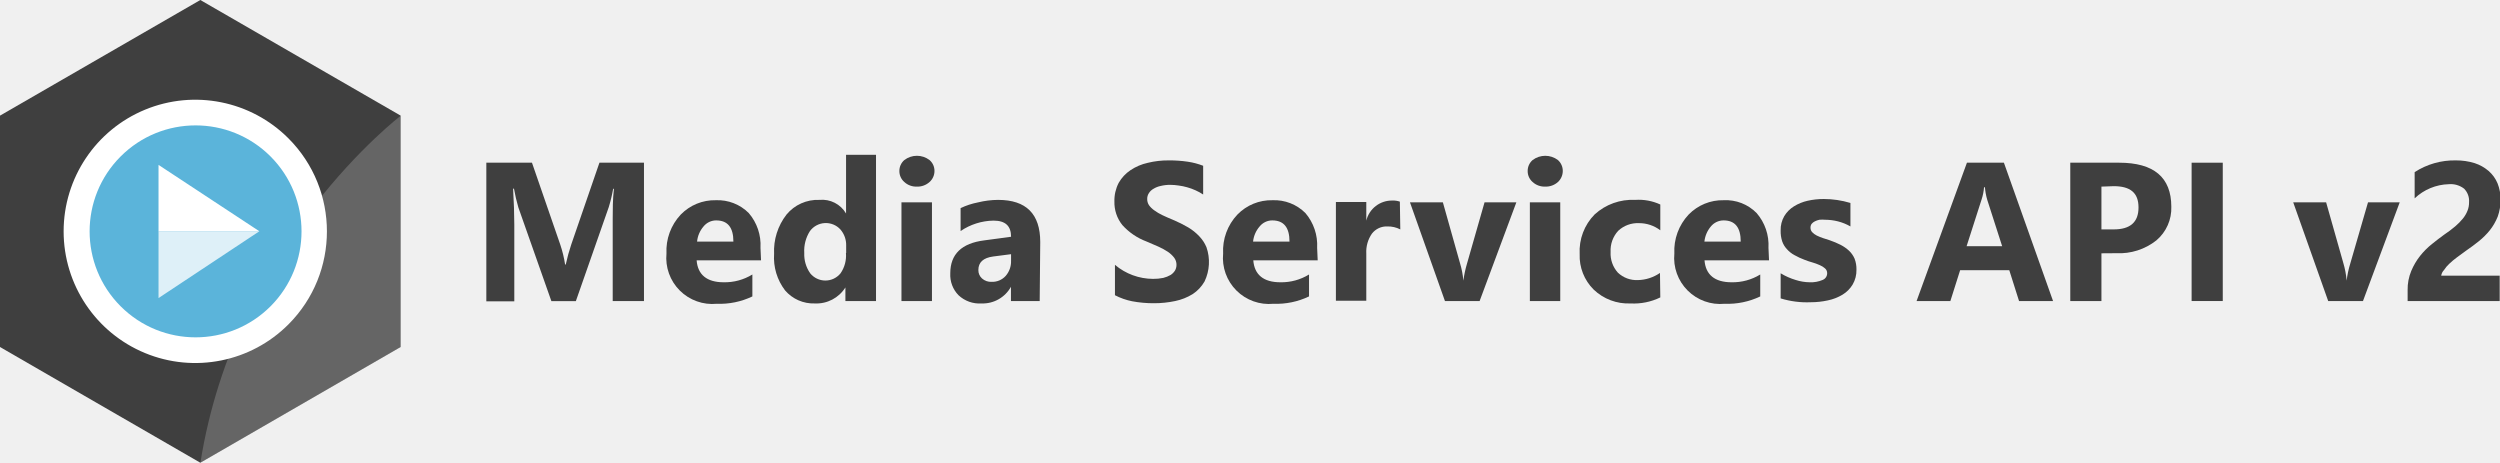
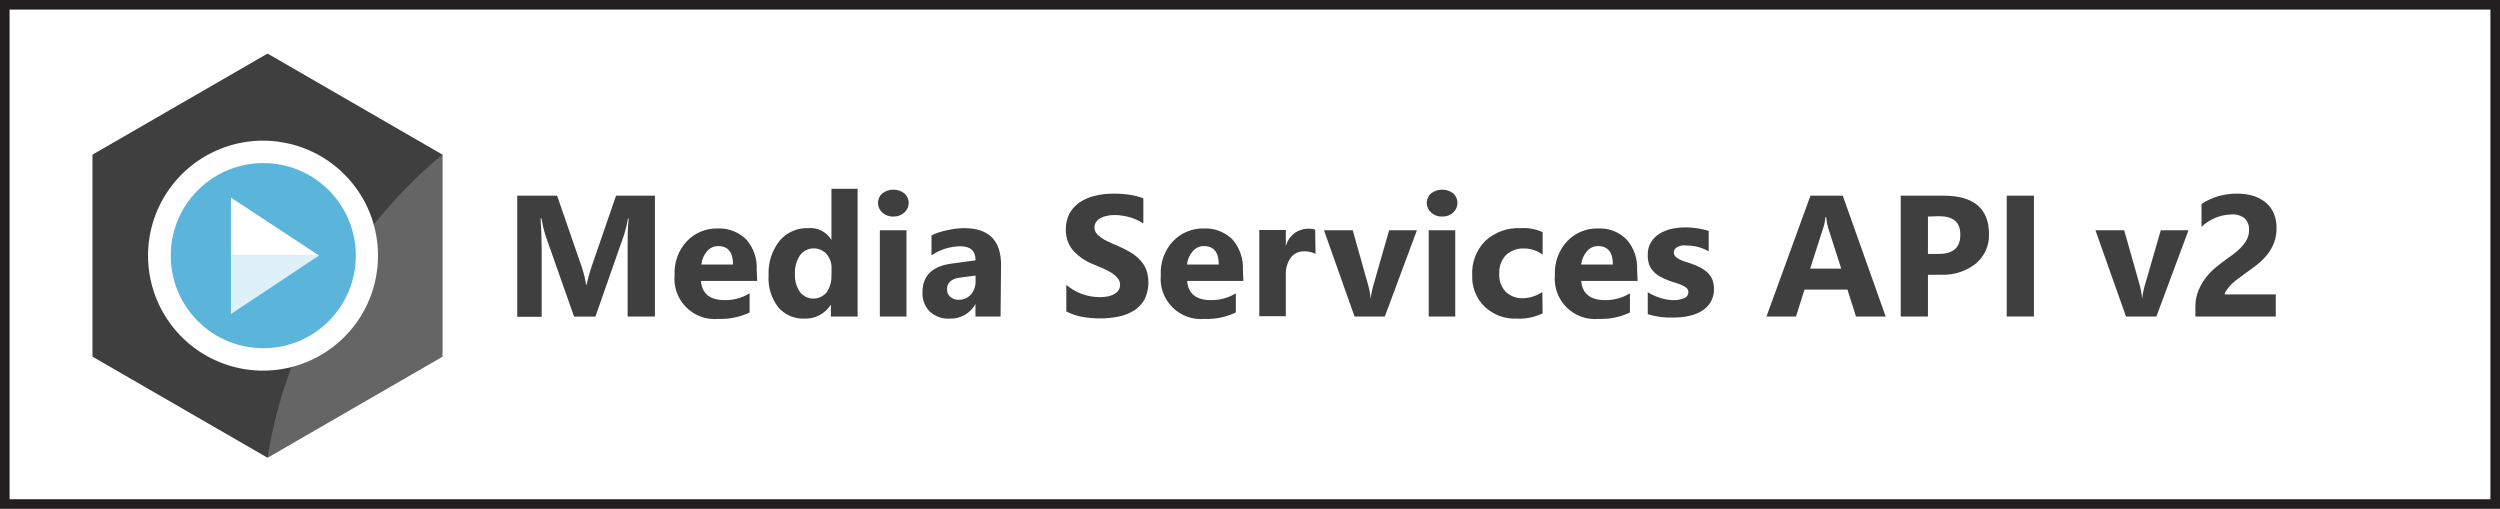
- <svg xmlns="http://www.w3.org/2000/svg" id="Layer_2" data-name="Layer 2" width="227.88" height="42.18" viewBox="0 0 227.88 42.18">
-   <polygon points="18.26 42.18 0 31.63 0 10.54 18.26 0 36.52 10.54 36.52 31.63 18.26 42.18" style="fill:#3f3f3f" />
-   <path d="M27.42,47.27,45.68,36.72V15.64S30.59,27.13,27.42,47.27" transform="translate(-9.15 -5.09)" style="fill:#fff;opacity:0.2;isolation:isolate" />
-   <path d="M35.45,17.71a12,12,0,1,0,0,16.94,12,12,0,0,0,0-16.94" transform="translate(-9.15 -5.09)" style="fill:#fff" />
-   <path d="M33.81,19.35a9.66,9.66,0,1,0,0,13.66,9.67,9.67,0,0,0,0-13.66" transform="translate(-9.15 -5.09)" style="fill:#5bb4da" />
-   <polygon points="23.64 21.08 14.45 15.03 14.45 21.1 23.61 21.1 23.64 21.08" style="fill:#fff" />
-   <polygon points="23.61 21.1 14.45 21.1 14.45 27.17 23.61 21.1" style="fill:#fff;opacity:0.8;isolation:isolate" />
-   <path d="M67.85,32.53H65V25c0-.82,0-1.72.11-2.7h-.07a13.38,13.38,0,0,1-.4,1.67l-3,8.57H59.41L56.4,24A16.5,16.5,0,0,1,56,22.29h-.08c.07,1.24.11,2.33.11,3.27v7H53.48V19.92h4.16l2.58,7.47a10.61,10.61,0,0,1,.44,1.81h.06a17,17,0,0,1,.5-1.82l2.57-7.46h4.06Z" transform="translate(-9.15 -5.09)" style="fill:#3f3f3f" />
-   <path d="M78.52,28.82H72.65c.1,1.3.92,2,2.47,2a4.81,4.81,0,0,0,2.61-.71v2a6.9,6.9,0,0,1-3.24.67,4.2,4.2,0,0,1-4.59-4.58,4.83,4.83,0,0,1,1.3-3.55,4.32,4.32,0,0,1,3.2-1.31,4,4,0,0,1,3,1.17,4.46,4.46,0,0,1,1.07,3.17ZM76,27.11c0-1.29-.52-1.93-1.57-1.93a1.48,1.48,0,0,0-1.15.55,2.48,2.48,0,0,0-.59,1.38Z" transform="translate(-9.15 -5.09)" style="fill:#3f3f3f" />
-   <path d="M89,32.53H86.21V31.29h0a3.12,3.12,0,0,1-2.79,1.46,3.41,3.41,0,0,1-2.71-1.19,4.93,4.93,0,0,1-1-3.33,5.41,5.41,0,0,1,1.13-3.58,3.69,3.69,0,0,1,3-1.34,2.53,2.53,0,0,1,2.43,1.24h0V19.2H89Zm-2.72-4.38v-.68A2.15,2.15,0,0,0,85.75,26a1.8,1.8,0,0,0-2.77.15,3.33,3.33,0,0,0-.52,2A3,3,0,0,0,83,30a1.78,1.78,0,0,0,2.77,0A2.84,2.84,0,0,0,86.26,28.15Z" transform="translate(-9.15 -5.09)" style="fill:#3f3f3f" />
-   <path d="M92.73,22.1a1.6,1.6,0,0,1-1.15-.42,1.31,1.31,0,0,1-.45-1,1.3,1.3,0,0,1,.45-1,1.89,1.89,0,0,1,2.3,0,1.3,1.3,0,0,1,.45,1,1.34,1.34,0,0,1-.45,1A1.63,1.63,0,0,1,92.73,22.1ZM94.1,32.53H91.32v-9H94.1Z" transform="translate(-9.15 -5.09)" style="fill:#3f3f3f" />
-   <path d="M103.92,32.53H101.3v-1.3h0a2.94,2.94,0,0,1-2.68,1.52A2.79,2.79,0,0,1,96.52,32a2.65,2.65,0,0,1-.75-2q0-2.61,3.1-3l2.44-.33c0-1-.53-1.47-1.6-1.47a5.48,5.48,0,0,0-3,.95V24.06a6.61,6.61,0,0,1,1.58-.52,7.9,7.9,0,0,1,1.84-.23q3.84,0,3.84,3.84Zm-2.61-3.66v-.61l-1.63.21q-1.35.18-1.35,1.23a1,1,0,0,0,.33.77,1.22,1.22,0,0,0,.89.31,1.64,1.64,0,0,0,1.27-.54A2,2,0,0,0,101.31,28.87Z" transform="translate(-9.15 -5.09)" style="fill:#3f3f3f" />
-   <path d="M110.78,32V29.23a5.4,5.4,0,0,0,3.47,1.28,4.35,4.35,0,0,0,.94-.09,2.6,2.6,0,0,0,.67-.27,1.3,1.3,0,0,0,.4-.41,1.06,1.06,0,0,0,.13-.5,1.08,1.08,0,0,0-.21-.66,2.54,2.54,0,0,0-.58-.54,6.15,6.15,0,0,0-.86-.47l-1.09-.47a5.6,5.6,0,0,1-2.2-1.5,3.3,3.3,0,0,1-.72-2.14,3.5,3.5,0,0,1,.39-1.7,3.43,3.43,0,0,1,1.08-1.16,4.6,4.6,0,0,1,1.58-.67,7.73,7.73,0,0,1,1.9-.22,11.32,11.32,0,0,1,1.74.12,6.52,6.52,0,0,1,1.4.37v2.62a4.55,4.55,0,0,0-.69-.38,5,5,0,0,0-.77-.28,5.4,5.4,0,0,0-.78-.16,4.93,4.93,0,0,0-.75-.06,3.49,3.49,0,0,0-.88.1,2,2,0,0,0-.66.26,1.16,1.16,0,0,0-.42.4.93.93,0,0,0-.15.52,1,1,0,0,0,.16.57,2,2,0,0,0,.48.47,4.52,4.52,0,0,0,.74.44c.3.14.63.29,1,.44a11.49,11.49,0,0,1,1.36.68,4.64,4.64,0,0,1,1,.8,3.25,3.25,0,0,1,.66,1,4.1,4.1,0,0,1-.17,3.12,3.36,3.36,0,0,1-1.09,1.16,4.9,4.9,0,0,1-1.59.63,9.21,9.21,0,0,1-1.93.2,10.46,10.46,0,0,1-2-.18A5.93,5.93,0,0,1,110.78,32Z" transform="translate(-9.15 -5.09)" style="fill:#3f3f3f" />
-   <path d="M129.26,28.82h-5.87c.1,1.3.92,2,2.47,2a4.81,4.81,0,0,0,2.61-.71v2a6.9,6.9,0,0,1-3.24.67,4.2,4.2,0,0,1-4.59-4.58,4.79,4.79,0,0,1,1.3-3.55,4.32,4.32,0,0,1,3.2-1.31,4,4,0,0,1,3,1.17,4.5,4.5,0,0,1,1.07,3.17Zm-2.57-1.71c0-1.29-.52-1.93-1.57-1.93a1.48,1.48,0,0,0-1.15.55,2.49,2.49,0,0,0-.6,1.38Z" transform="translate(-9.15 -5.09)" style="fill:#3f3f3f" />
-   <path d="M136.79,26a2.46,2.46,0,0,0-1.17-.27,1.69,1.69,0,0,0-1.42.66,2.9,2.9,0,0,0-.51,1.81v4.3h-2.77v-9h2.77V25.2h0a2.4,2.4,0,0,1,2.37-1.83,1.86,1.86,0,0,1,.69.1Z" transform="translate(-9.15 -5.09)" style="fill:#3f3f3f" />
-   <path d="M147.37,23.53l-3.35,9h-3.16l-3.19-9h3l1.56,5.54a7.91,7.91,0,0,1,.31,1.6h0a9.93,9.93,0,0,1,.33-1.55l1.6-5.59Z" transform="translate(-9.15 -5.09)" style="fill:#3f3f3f" />
-   <path d="M150,22.1a1.61,1.61,0,0,1-1.15-.42,1.31,1.31,0,0,1-.45-1,1.3,1.3,0,0,1,.45-1,1.91,1.91,0,0,1,2.31,0,1.32,1.32,0,0,1,.44,1,1.37,1.37,0,0,1-.44,1A1.65,1.65,0,0,1,150,22.1Zm1.37,10.43h-2.77v-9h2.77Z" transform="translate(-9.15 -5.09)" style="fill:#3f3f3f" />
-   <path d="M160.49,32.2a5.52,5.52,0,0,1-2.71.55,4.57,4.57,0,0,1-3.36-1.26,4.32,4.32,0,0,1-1.28-3.24,4.77,4.77,0,0,1,1.37-3.62,5.09,5.09,0,0,1,3.68-1.32,4.71,4.71,0,0,1,2.3.42v2.35a3.19,3.19,0,0,0-1.94-.65,2.6,2.6,0,0,0-1.9.7,2.64,2.64,0,0,0-.69,1.93,2.6,2.6,0,0,0,.66,1.88,2.48,2.48,0,0,0,1.84.68,3.69,3.69,0,0,0,2-.65Z" transform="translate(-9.15 -5.09)" style="fill:#3f3f3f" />
-   <path d="M170.4,28.82h-5.88c.1,1.3.92,2,2.47,2a4.81,4.81,0,0,0,2.61-.71v2a6.9,6.9,0,0,1-3.24.67,4.2,4.2,0,0,1-4.59-4.58,4.83,4.83,0,0,1,1.3-3.55,4.32,4.32,0,0,1,3.2-1.31,3.93,3.93,0,0,1,3,1.17,4.46,4.46,0,0,1,1.08,3.17Zm-2.58-1.71c0-1.29-.52-1.93-1.56-1.93a1.5,1.5,0,0,0-1.16.55,2.55,2.55,0,0,0-.59,1.38Z" transform="translate(-9.15 -5.09)" style="fill:#3f3f3f" />
-   <path d="M171.46,32.29V30a5.88,5.88,0,0,0,1.37.61,4.33,4.33,0,0,0,1.28.21,2.69,2.69,0,0,0,1.17-.21.65.65,0,0,0,.42-.61.56.56,0,0,0-.19-.44,1.71,1.71,0,0,0-.5-.31,5.06,5.06,0,0,0-.66-.24,7,7,0,0,1-.69-.23,6.52,6.52,0,0,1-.95-.44,2.46,2.46,0,0,1-.68-.54,2,2,0,0,1-.43-.71,3,3,0,0,1-.14-1,2.46,2.46,0,0,1,.33-1.3,2.67,2.67,0,0,1,.88-.89,4,4,0,0,1,1.25-.51,6.58,6.58,0,0,1,1.48-.16,8.31,8.31,0,0,1,1.21.09,8.45,8.45,0,0,1,1.21.27v2.14a4.47,4.47,0,0,0-1.13-.46,4.83,4.83,0,0,0-1.18-.15,2.78,2.78,0,0,0-.51,0,1.67,1.67,0,0,0-.43.15.85.85,0,0,0-.29.23.56.56,0,0,0-.1.33.6.6,0,0,0,.15.42,1.53,1.53,0,0,0,.42.31,5,5,0,0,0,.56.23l.62.2a7.93,7.93,0,0,1,1,.42,3.5,3.5,0,0,1,.77.54,2.22,2.22,0,0,1,.5.72,2.66,2.66,0,0,1,.17,1,2.57,2.57,0,0,1-.35,1.36,2.7,2.7,0,0,1-.92.92,4.25,4.25,0,0,1-1.33.52,7.24,7.24,0,0,1-1.56.17A8.14,8.14,0,0,1,171.46,32.29Z" transform="translate(-9.15 -5.09)" style="fill:#3f3f3f" />
-   <path d="M196.29,32.53h-3.1l-.89-2.81h-4.48l-.89,2.81h-3.08l4.59-12.61h3.37Zm-4.64-5-1.36-4.23a5.54,5.54,0,0,1-.21-1.14H190a4.67,4.67,0,0,1-.22,1.1l-1.37,4.27Z" transform="translate(-9.15 -5.09)" style="fill:#3f3f3f" />
-   <path d="M200.7,28.18v4.35h-2.84V19.92h4.45q4.75,0,4.76,4A3.85,3.85,0,0,1,205.71,27a5.45,5.45,0,0,1-3.66,1.17Zm0-6.08V26h1.12c1.51,0,2.26-.66,2.26-2s-.75-1.94-2.26-1.94Z" transform="translate(-9.15 -5.09)" style="fill:#3f3f3f" />
-   <path d="M211.76,32.53h-2.84V19.92h2.84Z" transform="translate(-9.15 -5.09)" style="fill:#3f3f3f" />
-   <path d="M227.89,23.53l-3.35,9h-3.17l-3.19-9h3l1.57,5.54a7.8,7.8,0,0,1,.3,1.6h0a8.89,8.89,0,0,1,.33-1.55L225,23.53Z" transform="translate(-9.15 -5.09)" style="fill:#3f3f3f" />
-   <path d="M231.67,30.22H237v2.31h-8.39v-1a4.35,4.35,0,0,1,.33-1.74,5.89,5.89,0,0,1,.81-1.38,6.89,6.89,0,0,1,1.08-1.08c.39-.31.76-.6,1.11-.85a11,11,0,0,0,1-.75,5.32,5.32,0,0,0,.71-.72,2.69,2.69,0,0,0,.42-.72,2,2,0,0,0,.14-.78,1.58,1.58,0,0,0-.45-1.22,2,2,0,0,0-1.4-.41,4.7,4.7,0,0,0-3.11,1.29V20.78A6.66,6.66,0,0,1,233,19.71a5.71,5.71,0,0,1,1.72.25,3.71,3.71,0,0,1,1.28.72,3.05,3.05,0,0,1,.81,1.13,3.86,3.86,0,0,1,.27,1.48,4.42,4.42,0,0,1-.26,1.55,5,5,0,0,1-.71,1.23,6.57,6.57,0,0,1-1,1c-.39.31-.79.61-1.2.89l-.82.6a7,7,0,0,0-.69.58,2.91,2.91,0,0,0-.47.56A.93.93,0,0,0,231.67,30.22Z" transform="translate(-9.15 -5.09)" style="fill:#3f3f3f" />
+ <svg xmlns="http://www.w3.org/2000/svg" width="260.9" height="53.1" viewBox="0 0 260.9 53.1">
+   <g id="Layer_3" data-name="Layer 3">
+     <rect x="0.5" y="0.5" width="259.9" height="52.1" style="fill:#fff;stroke:#231f20;stroke-miterlimit:10" />
+   </g>
+   <g id="Layer_2" data-name="Layer 2">
+     <polygon points="27.92 47.77 9.65 37.22 9.65 16.14 27.92 5.59 46.18 16.14 46.18 37.22 27.92 47.77" style="fill:#3f3f3f" />
+     <path d="M27.42,47.27,45.68,36.72V15.64S30.59,27.13,27.42,47.27" transform="translate(0.5 0.5)" style="fill:#fff;opacity:0.2;isolation:isolate" />
+     <path d="M35.45,17.71a12,12,0,1,0,0,16.94,12,12,0,0,0,0-16.94" transform="translate(0.5 0.5)" style="fill:#fff" />
+     <path d="M33.81,19.35a9.66,9.66,0,1,0,0,13.66,9.67,9.67,0,0,0,0-13.66" transform="translate(0.5 0.5)" style="fill:#5bb4da" />
+     <polygon points="33.3 26.67 24.1 20.62 24.1 26.69 33.26 26.69 33.3 26.67" style="fill:#fff" />
+     <polygon points="33.26 26.69 24.1 26.69 24.1 32.77 33.26 26.69" style="fill:#fff;opacity:0.8;isolation:isolate" />
+     <path d="M67.85,32.53H65V25c0-.82,0-1.72.11-2.7h-.07a13.38,13.38,0,0,1-.4,1.67l-3,8.57H59.41L56.4,24A16.5,16.5,0,0,1,56,22.29h-.08c.07,1.24.11,2.33.11,3.27v7H53.48V19.92h4.16l2.58,7.47a10.61,10.61,0,0,1,.44,1.81h.06a17,17,0,0,1,.5-1.82l2.57-7.46h4.06Z" transform="translate(0.5 0.5)" style="fill:#3f3f3f" />
+     <path d="M78.52,28.82H72.65c.1,1.3.92,2,2.47,2a4.81,4.81,0,0,0,2.61-.71v2a6.9,6.9,0,0,1-3.24.67,4.2,4.2,0,0,1-4.59-4.58,4.83,4.83,0,0,1,1.3-3.55,4.32,4.32,0,0,1,3.2-1.31,4,4,0,0,1,3,1.17,4.46,4.46,0,0,1,1.07,3.17ZM76,27.11c0-1.29-.52-1.93-1.57-1.93a1.48,1.48,0,0,0-1.15.55,2.48,2.48,0,0,0-.59,1.38Z" transform="translate(0.5 0.5)" style="fill:#3f3f3f" />
+     <path d="M89,32.53H86.21V31.29h0a3.12,3.12,0,0,1-2.79,1.46,3.41,3.41,0,0,1-2.71-1.19,4.93,4.93,0,0,1-1-3.33,5.41,5.41,0,0,1,1.13-3.58,3.69,3.69,0,0,1,3-1.34,2.53,2.53,0,0,1,2.43,1.24h0V19.2H89Zm-2.72-4.38v-.68A2.15,2.15,0,0,0,85.75,26a1.8,1.8,0,0,0-2.77.15,3.33,3.33,0,0,0-.52,2A3,3,0,0,0,83,30a1.78,1.78,0,0,0,2.77,0A2.84,2.84,0,0,0,86.26,28.15Z" transform="translate(0.5 0.5)" style="fill:#3f3f3f" />
+     <path d="M92.73,22.1a1.6,1.6,0,0,1-1.15-.42,1.31,1.31,0,0,1-.45-1,1.3,1.3,0,0,1,.45-1,1.89,1.89,0,0,1,2.3,0,1.3,1.3,0,0,1,.45,1,1.34,1.34,0,0,1-.45,1A1.63,1.63,0,0,1,92.73,22.1ZM94.1,32.53H91.32v-9H94.1Z" transform="translate(0.5 0.5)" style="fill:#3f3f3f" />
+     <path d="M103.92,32.53H101.3v-1.3h0a2.94,2.94,0,0,1-2.68,1.52A2.79,2.79,0,0,1,96.52,32a2.65,2.65,0,0,1-.75-2q0-2.61,3.1-3l2.44-.33c0-1-.53-1.47-1.6-1.47a5.48,5.48,0,0,0-3,.95V24.06a6.61,6.61,0,0,1,1.58-.52,7.9,7.9,0,0,1,1.84-.23q3.84,0,3.84,3.84Zm-2.61-3.66v-.61l-1.63.21q-1.35.18-1.35,1.23a1,1,0,0,0,.33.77,1.22,1.22,0,0,0,.89.31,1.64,1.64,0,0,0,1.27-.54A2,2,0,0,0,101.31,28.87Z" transform="translate(0.5 0.5)" style="fill:#3f3f3f" />
+     <path d="M110.78,32V29.23a5.4,5.4,0,0,0,3.47,1.28,4.35,4.35,0,0,0,.94-.09,2.6,2.6,0,0,0,.67-.27,1.3,1.3,0,0,0,.4-.41,1.06,1.06,0,0,0,.13-.5,1.08,1.08,0,0,0-.21-.66,2.54,2.54,0,0,0-.58-.54,6.15,6.15,0,0,0-.86-.47l-1.09-.47a5.6,5.6,0,0,1-2.2-1.5,3.3,3.3,0,0,1-.72-2.14,3.5,3.5,0,0,1,.39-1.7,3.43,3.43,0,0,1,1.08-1.16,4.6,4.6,0,0,1,1.58-.67,7.73,7.73,0,0,1,1.9-.22,11.32,11.32,0,0,1,1.74.12,6.52,6.52,0,0,1,1.4.37v2.62a4.55,4.55,0,0,0-.69-.38,5,5,0,0,0-.77-.28,5.4,5.4,0,0,0-.78-.16,4.93,4.93,0,0,0-.75-.06,3.49,3.49,0,0,0-.88.1,2,2,0,0,0-.66.26,1.16,1.16,0,0,0-.42.4.93.93,0,0,0-.15.52,1,1,0,0,0,.16.57,2,2,0,0,0,.48.47,4.52,4.52,0,0,0,.74.44c.3.14.63.29,1,.44a11.49,11.49,0,0,1,1.36.68,4.64,4.64,0,0,1,1,.8,3.25,3.25,0,0,1,.66,1,4.1,4.1,0,0,1-.17,3.12,3.36,3.36,0,0,1-1.09,1.16,4.9,4.9,0,0,1-1.59.63,9.21,9.21,0,0,1-1.93.2,10.46,10.46,0,0,1-2-.18A5.93,5.93,0,0,1,110.78,32Z" transform="translate(0.5 0.5)" style="fill:#3f3f3f" />
+     <path d="M129.26,28.82h-5.87c.1,1.3.92,2,2.47,2a4.81,4.81,0,0,0,2.61-.71v2a6.9,6.9,0,0,1-3.24.67,4.2,4.2,0,0,1-4.59-4.58,4.79,4.79,0,0,1,1.3-3.55,4.32,4.32,0,0,1,3.2-1.31,4,4,0,0,1,3,1.17,4.5,4.5,0,0,1,1.07,3.17Zm-2.57-1.71c0-1.29-.52-1.93-1.57-1.93a1.48,1.48,0,0,0-1.15.55,2.49,2.49,0,0,0-.6,1.38Z" transform="translate(0.5 0.5)" style="fill:#3f3f3f" />
+     <path d="M136.79,26a2.46,2.46,0,0,0-1.17-.27,1.69,1.69,0,0,0-1.42.66,2.9,2.9,0,0,0-.51,1.81v4.3h-2.77v-9h2.77V25.2h0a2.4,2.4,0,0,1,2.37-1.83,1.86,1.86,0,0,1,.69.1Z" transform="translate(0.5 0.5)" style="fill:#3f3f3f" />
+     <path d="M147.37,23.53l-3.35,9h-3.16l-3.19-9h3l1.56,5.54a7.91,7.91,0,0,1,.31,1.6h0a9.93,9.93,0,0,1,.33-1.55l1.6-5.59Z" transform="translate(0.5 0.5)" style="fill:#3f3f3f" />
+     <path d="M150,22.1a1.61,1.61,0,0,1-1.15-.42,1.31,1.31,0,0,1-.45-1,1.3,1.3,0,0,1,.45-1,1.91,1.91,0,0,1,2.31,0,1.32,1.32,0,0,1,.44,1,1.37,1.37,0,0,1-.44,1A1.65,1.65,0,0,1,150,22.1Zm1.37,10.43h-2.77v-9h2.77Z" transform="translate(0.5 0.5)" style="fill:#3f3f3f" />
+     <path d="M160.49,32.2a5.52,5.52,0,0,1-2.71.55,4.57,4.57,0,0,1-3.36-1.26,4.32,4.32,0,0,1-1.28-3.24,4.77,4.77,0,0,1,1.37-3.62,5.09,5.09,0,0,1,3.68-1.32,4.71,4.71,0,0,1,2.3.42v2.35a3.19,3.19,0,0,0-1.94-.65,2.6,2.6,0,0,0-1.9.7,2.64,2.64,0,0,0-.69,1.93,2.6,2.6,0,0,0,.66,1.88,2.48,2.48,0,0,0,1.84.68,3.69,3.69,0,0,0,2-.65Z" transform="translate(0.5 0.5)" style="fill:#3f3f3f" />
+     <path d="M170.4,28.82h-5.88c.1,1.3.92,2,2.47,2a4.81,4.81,0,0,0,2.61-.71v2a6.9,6.9,0,0,1-3.24.67,4.2,4.2,0,0,1-4.59-4.58,4.83,4.83,0,0,1,1.3-3.55,4.32,4.32,0,0,1,3.2-1.31,3.93,3.93,0,0,1,3,1.17,4.46,4.46,0,0,1,1.08,3.17Zm-2.58-1.71c0-1.29-.52-1.93-1.56-1.93a1.5,1.5,0,0,0-1.16.55,2.55,2.55,0,0,0-.59,1.38Z" transform="translate(0.5 0.5)" style="fill:#3f3f3f" />
+     <path d="M171.46,32.29V30a5.88,5.88,0,0,0,1.37.61,4.33,4.33,0,0,0,1.28.21,2.69,2.69,0,0,0,1.17-.21.65.65,0,0,0,.42-.61.56.56,0,0,0-.19-.44,1.71,1.71,0,0,0-.5-.31,5.06,5.06,0,0,0-.66-.24,7,7,0,0,1-.69-.23,6.52,6.52,0,0,1-.95-.44,2.46,2.46,0,0,1-.68-.54,2,2,0,0,1-.43-.71,3,3,0,0,1-.14-1,2.46,2.46,0,0,1,.33-1.3,2.67,2.67,0,0,1,.88-.89,4,4,0,0,1,1.25-.51,6.58,6.58,0,0,1,1.48-.16,8.31,8.31,0,0,1,1.21.09,8.45,8.45,0,0,1,1.21.27v2.14a4.47,4.47,0,0,0-1.13-.46,4.83,4.83,0,0,0-1.18-.15,2.78,2.78,0,0,0-.51,0,1.67,1.67,0,0,0-.43.15.85.85,0,0,0-.29.23.56.56,0,0,0-.1.33.6.6,0,0,0,.15.42,1.53,1.53,0,0,0,.42.31,5,5,0,0,0,.56.23l.62.2a7.93,7.93,0,0,1,1,.42,3.5,3.5,0,0,1,.77.54,2.22,2.22,0,0,1,.5.72,2.66,2.66,0,0,1,.17,1,2.57,2.57,0,0,1-.35,1.36,2.7,2.7,0,0,1-.92.92,4.25,4.25,0,0,1-1.33.52,7.24,7.24,0,0,1-1.56.17A8.14,8.14,0,0,1,171.46,32.29Z" transform="translate(0.5 0.5)" style="fill:#3f3f3f" />
+     <path d="M196.29,32.53h-3.1l-.89-2.81h-4.48l-.89,2.81h-3.08l4.59-12.61h3.37Zm-4.64-5-1.36-4.23a5.54,5.54,0,0,1-.21-1.14H190a4.67,4.67,0,0,1-.22,1.1l-1.37,4.27Z" transform="translate(0.5 0.5)" style="fill:#3f3f3f" />
+     <path d="M200.7,28.18v4.35h-2.84V19.92h4.45q4.75,0,4.76,4A3.85,3.85,0,0,1,205.71,27a5.45,5.45,0,0,1-3.66,1.17Zm0-6.08V26h1.12c1.51,0,2.26-.66,2.26-2s-.75-1.94-2.26-1.94Z" transform="translate(0.5 0.5)" style="fill:#3f3f3f" />
+     <path d="M211.76,32.53h-2.84V19.92h2.84Z" transform="translate(0.5 0.5)" style="fill:#3f3f3f" />
+     <path d="M227.89,23.53l-3.35,9h-3.17l-3.19-9h3l1.57,5.54a7.8,7.8,0,0,1,.3,1.6h0a8.89,8.89,0,0,1,.33-1.55L225,23.53Z" transform="translate(0.5 0.5)" style="fill:#3f3f3f" />
+     <path d="M231.67,30.22H237v2.31h-8.39v-1a4.35,4.35,0,0,1,.33-1.74,5.89,5.89,0,0,1,.81-1.38,6.89,6.89,0,0,1,1.08-1.08c.39-.31.76-.6,1.11-.85a11,11,0,0,0,1-.75,5.32,5.32,0,0,0,.71-.72,2.69,2.69,0,0,0,.42-.72,2,2,0,0,0,.14-.78,1.58,1.58,0,0,0-.45-1.22,2,2,0,0,0-1.4-.41,4.7,4.7,0,0,0-3.11,1.29V20.78A6.66,6.66,0,0,1,233,19.71a5.71,5.71,0,0,1,1.72.25,3.71,3.71,0,0,1,1.28.72,3.05,3.05,0,0,1,.81,1.13,3.86,3.86,0,0,1,.27,1.48,4.42,4.42,0,0,1-.26,1.55,5,5,0,0,1-.71,1.23,6.57,6.57,0,0,1-1,1c-.39.31-.79.61-1.2.89l-.82.6a7,7,0,0,0-.69.58,2.91,2.91,0,0,0-.47.56A.93.93,0,0,0,231.67,30.22Z" transform="translate(0.5 0.5)" style="fill:#3f3f3f" />
+   </g>
</svg>
